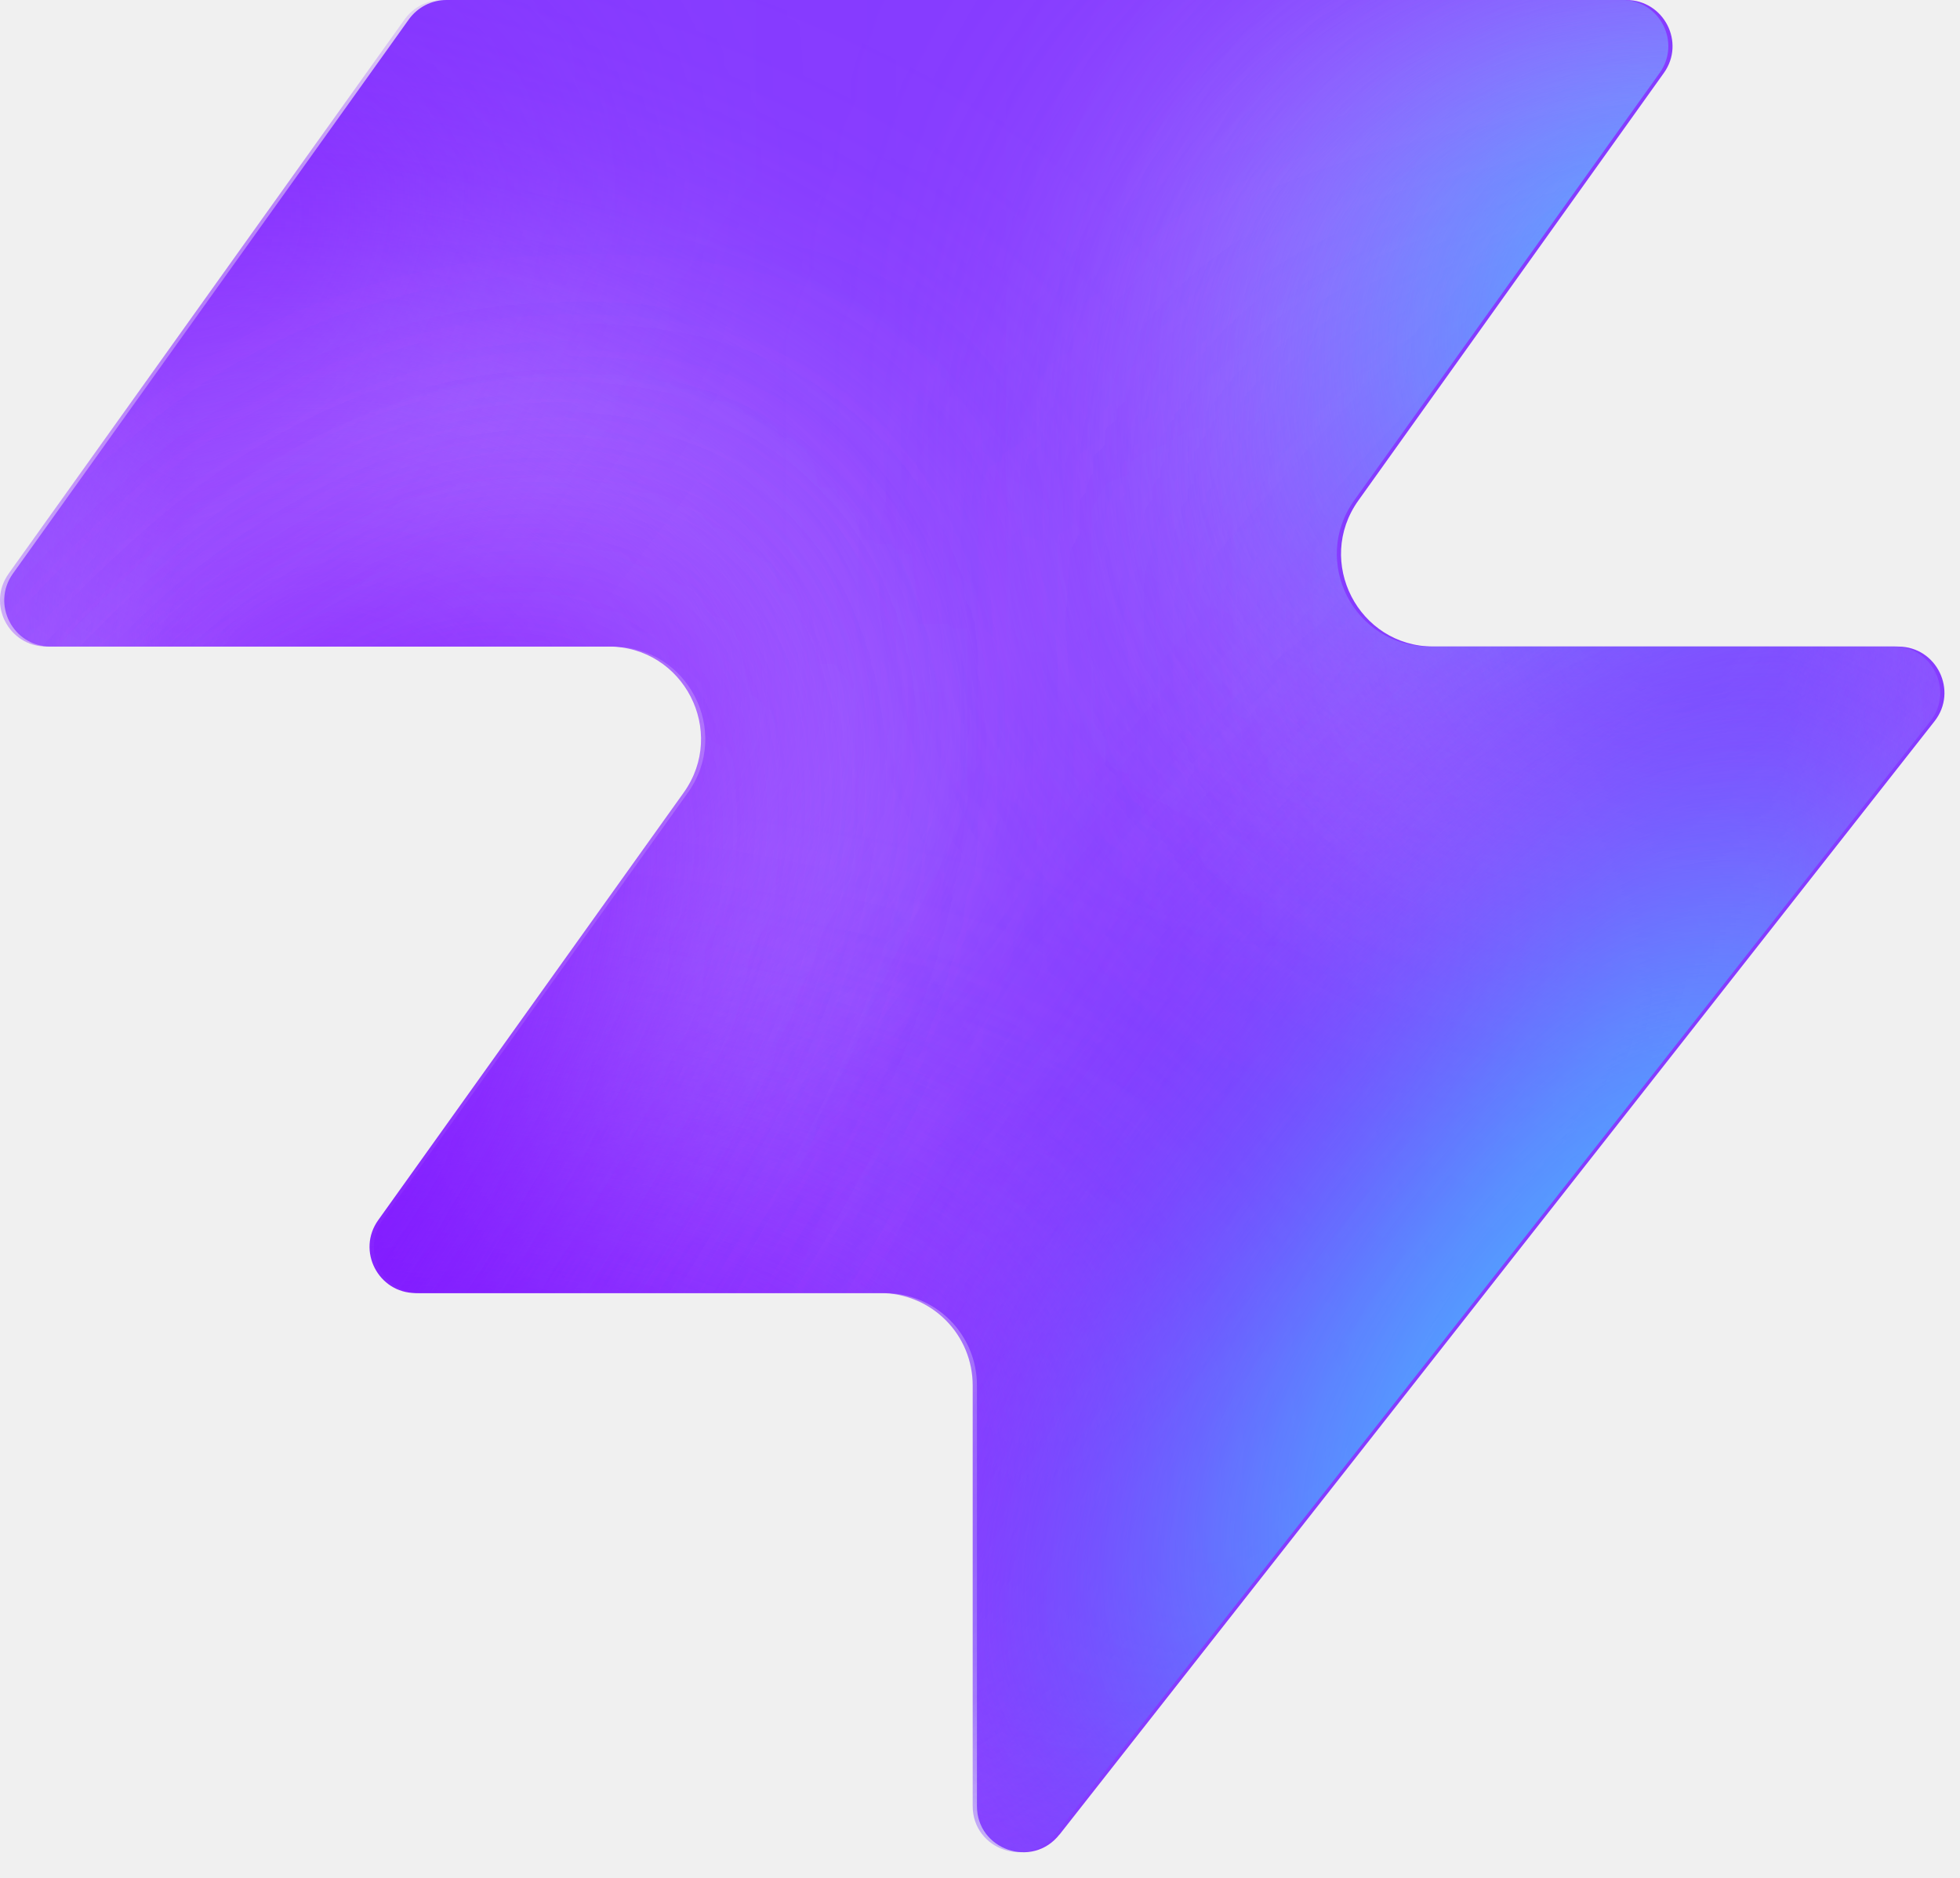
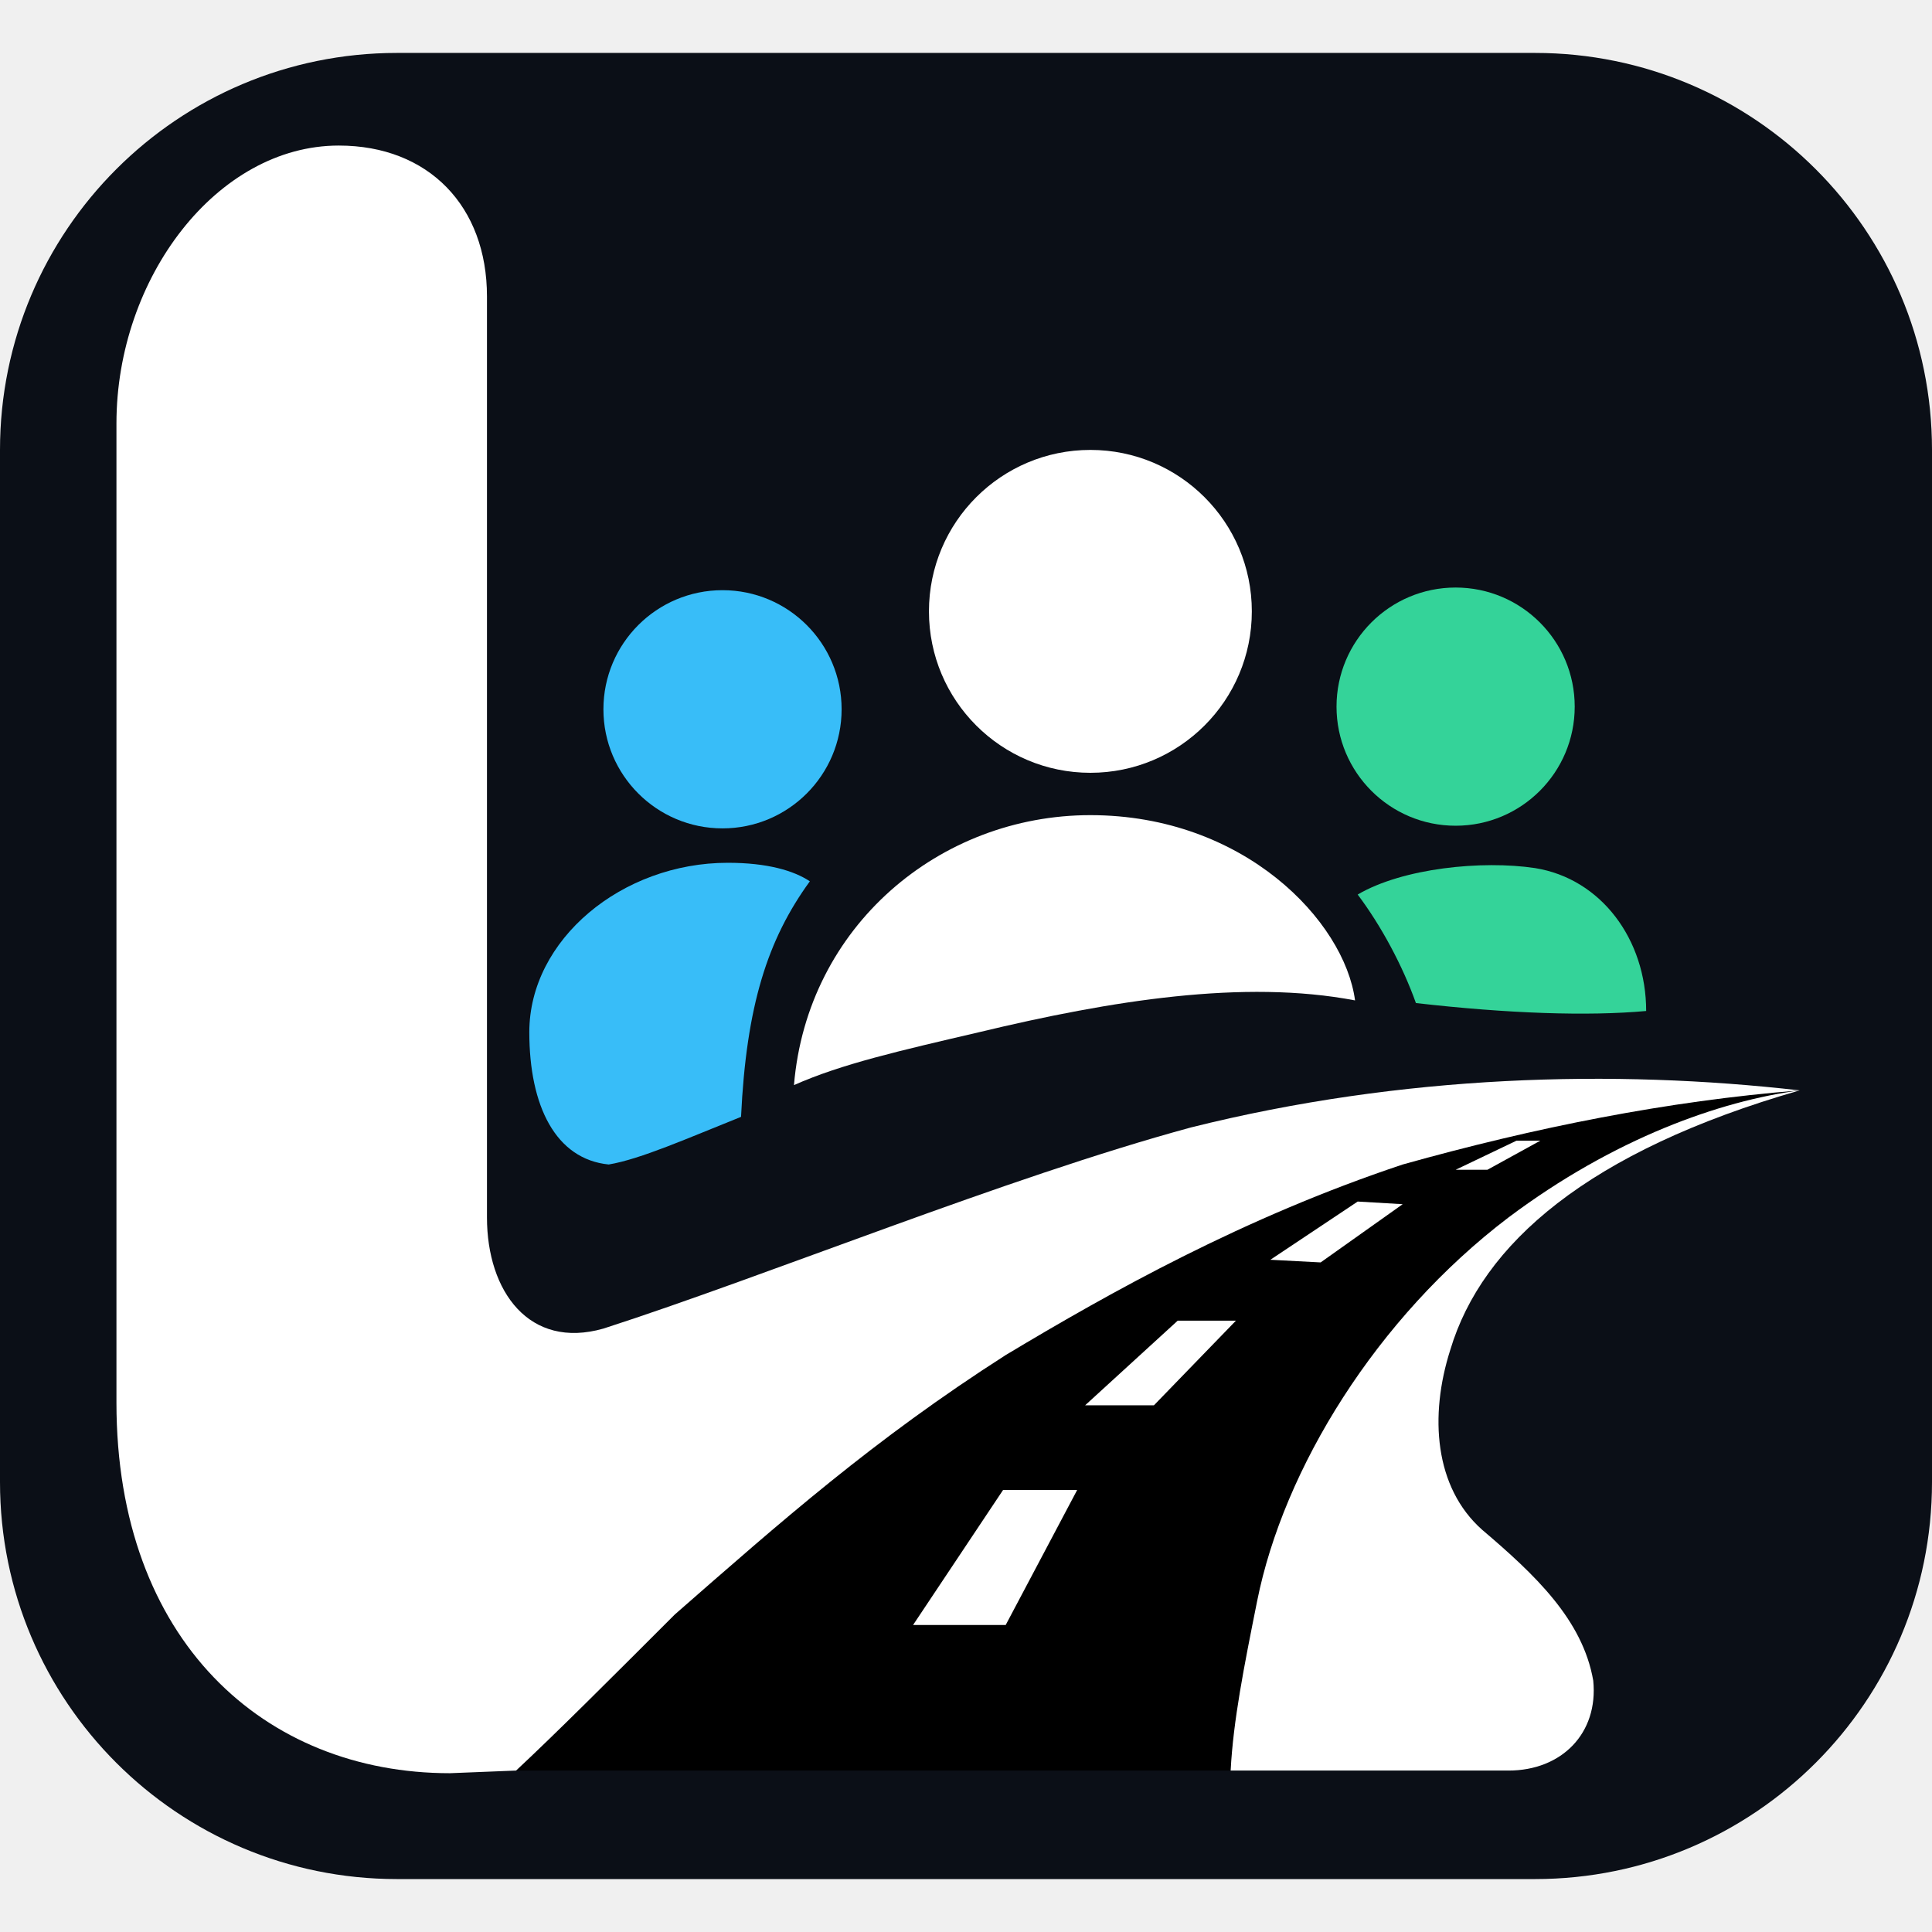
- <svg xmlns="http://www.w3.org/2000/svg" width="48" height="46" fill="none" viewBox="0 0 48 46">
-   <path fill="#863bff" d="M25.946 44.938c-.664.845-2.021.375-2.021-.698V33.937a2.26 2.26 0 0 0-2.262-2.262H10.287c-.92 0-1.456-1.04-.92-1.788l7.48-10.471c1.07-1.497 0-3.578-1.842-3.578H1.237c-.92 0-1.456-1.04-.92-1.788L10.013.474c.214-.297.556-.474.92-.474h28.894c.92 0 1.456 1.04.92 1.788l-7.48 10.471c-1.07 1.498 0 3.579 1.842 3.579h11.377c.943 0 1.473 1.088.89 1.83L25.947 44.94z" style="fill:#863bff;fill:color(display-p3 .525 .23 1);fill-opacity:1" />
-   <mask id="a" width="48" height="46" x="0" y="0" maskUnits="userSpaceOnUse" style="mask-type:alpha">
-     <path fill="#000" d="M25.842 44.938c-.664.844-2.021.375-2.021-.698V33.937a2.26 2.26 0 0 0-2.262-2.262H10.183c-.92 0-1.456-1.04-.92-1.788l7.48-10.471c1.07-1.498 0-3.579-1.842-3.579H1.133c-.92 0-1.456-1.04-.92-1.787L9.91.473c.214-.297.556-.474.92-.474h28.894c.92 0 1.456 1.04.92 1.788l-7.48 10.471c-1.07 1.498 0 3.578 1.842 3.578h11.377c.943 0 1.473 1.088.89 1.832L25.843 44.94z" style="fill:#000;fill-opacity:1" />
-   </mask>
-   <g mask="url(#a)">
-     <g filter="url(#b)">
-       <ellipse cx="5.508" cy="14.704" fill="#ede6ff" rx="5.508" ry="14.704" style="fill:#ede6ff;fill:color(display-p3 .927 .903 1);fill-opacity:1" transform="matrix(.00324 1 1 -.00324 -4.47 31.516)" />
-     </g>
-     <g filter="url(#c)">
-       <ellipse cx="10.399" cy="29.851" fill="#ede6ff" rx="10.399" ry="29.851" style="fill:#ede6ff;fill:color(display-p3 .927 .903 1);fill-opacity:1" transform="matrix(.00324 1 1 -.00324 -39.328 7.883)" />
-     </g>
-     <g filter="url(#d)">
-       <ellipse cx="5.508" cy="30.487" fill="#7e14ff" rx="5.508" ry="30.487" style="fill:#7e14ff;fill:color(display-p3 .492 .077 1);fill-opacity:1" transform="rotate(89.814 -25.913 -14.639)scale(1 -1)" />
-     </g>
-     <g filter="url(#e)">
-       <ellipse cx="5.508" cy="30.599" fill="#7e14ff" rx="5.508" ry="30.599" style="fill:#7e14ff;fill:color(display-p3 .492 .077 1);fill-opacity:1" transform="rotate(89.814 -32.644 -3.334)scale(1 -1)" />
-     </g>
-     <g filter="url(#f)">
-       <ellipse cx="5.508" cy="30.599" fill="#7e14ff" rx="5.508" ry="30.599" style="fill:#7e14ff;fill:color(display-p3 .492 .077 1);fill-opacity:1" transform="matrix(.00324 1 1 -.00324 -34.34 30.47)" />
-     </g>
-     <g filter="url(#g)">
-       <ellipse cx="14.072" cy="22.078" fill="#ede6ff" rx="14.072" ry="22.078" style="fill:#ede6ff;fill:color(display-p3 .927 .903 1);fill-opacity:1" transform="rotate(93.35 24.506 48.493)scale(-1 1)" />
-     </g>
-     <g filter="url(#h)">
-       <ellipse cx="3.47" cy="21.501" fill="#7e14ff" rx="3.47" ry="21.501" style="fill:#7e14ff;fill:color(display-p3 .492 .077 1);fill-opacity:1" transform="rotate(89.009 28.708 47.59)scale(-1 1)" />
-     </g>
-     <g filter="url(#i)">
-       <ellipse cx="3.47" cy="21.501" fill="#7e14ff" rx="3.47" ry="21.501" style="fill:#7e14ff;fill:color(display-p3 .492 .077 1);fill-opacity:1" transform="rotate(89.009 28.708 47.59)scale(-1 1)" />
-     </g>
-     <g filter="url(#j)">
-       <ellipse cx=".387" cy="8.972" fill="#7e14ff" rx="4.407" ry="29.108" style="fill:#7e14ff;fill:color(display-p3 .492 .077 1);fill-opacity:1" transform="rotate(39.51 .387 8.972)" />
-     </g>
-     <g filter="url(#k)">
-       <ellipse cx="47.523" cy="-6.092" fill="#7e14ff" rx="4.407" ry="29.108" style="fill:#7e14ff;fill:color(display-p3 .492 .077 1);fill-opacity:1" transform="rotate(37.892 47.523 -6.092)" />
-     </g>
-     <g filter="url(#l)">
-       <ellipse cx="41.412" cy="6.333" fill="#47bfff" rx="5.971" ry="9.665" style="fill:#47bfff;fill:color(display-p3 .28 .748 1);fill-opacity:1" transform="rotate(37.892 41.412 6.333)" />
-     </g>
-     <g filter="url(#m)">
-       <ellipse cx="-1.879" cy="38.332" fill="#7e14ff" rx="4.407" ry="29.108" style="fill:#7e14ff;fill:color(display-p3 .492 .077 1);fill-opacity:1" transform="rotate(37.892 -1.88 38.332)" />
-     </g>
-     <g filter="url(#n)">
-       <ellipse cx="-1.879" cy="38.332" fill="#7e14ff" rx="4.407" ry="29.108" style="fill:#7e14ff;fill:color(display-p3 .492 .077 1);fill-opacity:1" transform="rotate(37.892 -1.88 38.332)" />
-     </g>
-     <g filter="url(#o)">
-       <ellipse cx="35.651" cy="29.907" fill="#7e14ff" rx="4.407" ry="29.108" style="fill:#7e14ff;fill:color(display-p3 .492 .077 1);fill-opacity:1" transform="rotate(37.892 35.651 29.907)" />
-     </g>
-     <g filter="url(#p)">
-       <ellipse cx="38.418" cy="32.4" fill="#47bfff" rx="5.971" ry="15.297" style="fill:#47bfff;fill:color(display-p3 .28 .748 1);fill-opacity:1" transform="rotate(37.892 38.418 32.4)" />
-     </g>
+ <svg xmlns="http://www.w3.org/2000/svg" width="128" height="128" viewBox="270 150 730 690">
+   <style>
+     .tile{fill:#0B0F17}.road{fill:#000}
+     @media (prefers-color-scheme: dark){.tile{fill:#111827}.road{fill:#1C2A44}}
+   </style>
+   <rect class="tile" x="270" y="150" width="730" height="690" rx="150" />
+   <path class="road" d="M465 799L735 799C736 780 740 760 745 735C755 685 790 628 840 590C880 560 920 546 950 542C900 546 850 556 800 570C740 590 690 618 650 642C600 674 565 705 525 740C500 765 480 785 465 799Z" />
+   <g fill="#fff">
+     <path d="M314 290C314 235 352 185 398 185C432 185 454 208 454 242L454 590C454 618 470 640 498 632C560 612 650 575 720 556C800 536 880 534 950 542C900 546 850 556 800 570C740 590 690 618 650 642C600 674 565 705 525 740C500 765 480 785 465 799L440 800C370 800 314 750 314 660Z" />
+     <path d="M950 542C920 546 880 560 840 590C790 628 755 685 745 735C740 760 736 780 735 799L840 799C860 799 874 785 872 765C868 742 850 725 830 708C812 692 810 665 818 640C830 600 870 565 950 542Z" />
+     <path d="M615 744L649 693L677 693L650 744Z" />
+     <path d="M680 661L715 629L737 629L706 661Z" />
+     <path d="M750 606L783 584L800 585L769 607Z" />
+     <path d="M820 572L843 561L852 561L832 572Z" />
+     <circle cx="682" cy="361" r="61" />
+     <path d="M570 540C575 480 625 438 682 438C740 438 778 478 782 508C740 500 690 508 640 520C610 527 588 532 570 540Z" />
  </g>
-   <defs>
-     <filter id="b" width="60.045" height="41.654" x="-19.77" y="16.149" color-interpolation-filters="sRGB" filterUnits="userSpaceOnUse">
-       <feFlood flood-opacity="0" result="BackgroundImageFix" />
-       <feBlend in="SourceGraphic" in2="BackgroundImageFix" result="shape" />
-       <feGaussianBlur result="effect1_foregroundBlur_2002_17158" stdDeviation="7.659" />
-     </filter>
-     <filter id="c" width="90.34" height="51.437" x="-54.613" y="-7.533" color-interpolation-filters="sRGB" filterUnits="userSpaceOnUse">
-       <feFlood flood-opacity="0" result="BackgroundImageFix" />
-       <feBlend in="SourceGraphic" in2="BackgroundImageFix" result="shape" />
-       <feGaussianBlur result="effect1_foregroundBlur_2002_17158" stdDeviation="7.659" />
-     </filter>
-     <filter id="d" width="79.355" height="29.4" x="-49.64" y="2.03" color-interpolation-filters="sRGB" filterUnits="userSpaceOnUse">
-       <feFlood flood-opacity="0" result="BackgroundImageFix" />
-       <feBlend in="SourceGraphic" in2="BackgroundImageFix" result="shape" />
-       <feGaussianBlur result="effect1_foregroundBlur_2002_17158" stdDeviation="4.596" />
-     </filter>
-     <filter id="e" width="79.579" height="29.4" x="-45.045" y="20.029" color-interpolation-filters="sRGB" filterUnits="userSpaceOnUse">
-       <feFlood flood-opacity="0" result="BackgroundImageFix" />
-       <feBlend in="SourceGraphic" in2="BackgroundImageFix" result="shape" />
-       <feGaussianBlur result="effect1_foregroundBlur_2002_17158" stdDeviation="4.596" />
-     </filter>
-     <filter id="f" width="79.579" height="29.4" x="-43.513" y="21.178" color-interpolation-filters="sRGB" filterUnits="userSpaceOnUse">
-       <feFlood flood-opacity="0" result="BackgroundImageFix" />
-       <feBlend in="SourceGraphic" in2="BackgroundImageFix" result="shape" />
-       <feGaussianBlur result="effect1_foregroundBlur_2002_17158" stdDeviation="4.596" />
-     </filter>
-     <filter id="g" width="74.749" height="58.852" x="15.756" y="-17.901" color-interpolation-filters="sRGB" filterUnits="userSpaceOnUse">
-       <feFlood flood-opacity="0" result="BackgroundImageFix" />
-       <feBlend in="SourceGraphic" in2="BackgroundImageFix" result="shape" />
-       <feGaussianBlur result="effect1_foregroundBlur_2002_17158" stdDeviation="7.659" />
-     </filter>
-     <filter id="h" width="61.377" height="25.362" x="23.548" y="2.284" color-interpolation-filters="sRGB" filterUnits="userSpaceOnUse">
-       <feFlood flood-opacity="0" result="BackgroundImageFix" />
-       <feBlend in="SourceGraphic" in2="BackgroundImageFix" result="shape" />
-       <feGaussianBlur result="effect1_foregroundBlur_2002_17158" stdDeviation="4.596" />
-     </filter>
-     <filter id="i" width="61.377" height="25.362" x="23.548" y="2.284" color-interpolation-filters="sRGB" filterUnits="userSpaceOnUse">
-       <feFlood flood-opacity="0" result="BackgroundImageFix" />
-       <feBlend in="SourceGraphic" in2="BackgroundImageFix" result="shape" />
-       <feGaussianBlur result="effect1_foregroundBlur_2002_17158" stdDeviation="4.596" />
-     </filter>
-     <filter id="j" width="56.045" height="63.649" x="-27.636" y="-22.853" color-interpolation-filters="sRGB" filterUnits="userSpaceOnUse">
-       <feFlood flood-opacity="0" result="BackgroundImageFix" />
-       <feBlend in="SourceGraphic" in2="BackgroundImageFix" result="shape" />
-       <feGaussianBlur result="effect1_foregroundBlur_2002_17158" stdDeviation="4.596" />
-     </filter>
-     <filter id="k" width="54.814" height="64.646" x="20.116" y="-38.415" color-interpolation-filters="sRGB" filterUnits="userSpaceOnUse">
-       <feFlood flood-opacity="0" result="BackgroundImageFix" />
-       <feBlend in="SourceGraphic" in2="BackgroundImageFix" result="shape" />
-       <feGaussianBlur result="effect1_foregroundBlur_2002_17158" stdDeviation="4.596" />
-     </filter>
-     <filter id="l" width="33.541" height="35.313" x="24.641" y="-11.323" color-interpolation-filters="sRGB" filterUnits="userSpaceOnUse">
-       <feFlood flood-opacity="0" result="BackgroundImageFix" />
-       <feBlend in="SourceGraphic" in2="BackgroundImageFix" result="shape" />
-       <feGaussianBlur result="effect1_foregroundBlur_2002_17158" stdDeviation="4.596" />
-     </filter>
-     <filter id="m" width="54.814" height="64.646" x="-29.286" y="6.009" color-interpolation-filters="sRGB" filterUnits="userSpaceOnUse">
-       <feFlood flood-opacity="0" result="BackgroundImageFix" />
-       <feBlend in="SourceGraphic" in2="BackgroundImageFix" result="shape" />
-       <feGaussianBlur result="effect1_foregroundBlur_2002_17158" stdDeviation="4.596" />
-     </filter>
-     <filter id="n" width="54.814" height="64.646" x="-29.286" y="6.009" color-interpolation-filters="sRGB" filterUnits="userSpaceOnUse">
-       <feFlood flood-opacity="0" result="BackgroundImageFix" />
-       <feBlend in="SourceGraphic" in2="BackgroundImageFix" result="shape" />
-       <feGaussianBlur result="effect1_foregroundBlur_2002_17158" stdDeviation="4.596" />
-     </filter>
-     <filter id="o" width="54.814" height="64.646" x="8.244" y="-2.416" color-interpolation-filters="sRGB" filterUnits="userSpaceOnUse">
-       <feFlood flood-opacity="0" result="BackgroundImageFix" />
-       <feBlend in="SourceGraphic" in2="BackgroundImageFix" result="shape" />
-       <feGaussianBlur result="effect1_foregroundBlur_2002_17158" stdDeviation="4.596" />
-     </filter>
-     <filter id="p" width="39.409" height="43.623" x="18.713" y="10.588" color-interpolation-filters="sRGB" filterUnits="userSpaceOnUse">
-       <feFlood flood-opacity="0" result="BackgroundImageFix" />
-       <feBlend in="SourceGraphic" in2="BackgroundImageFix" result="shape" />
-       <feGaussianBlur result="effect1_foregroundBlur_2002_17158" stdDeviation="4.596" />
-     </filter>
-   </defs>
+   <g fill="#38BDF8">
+     <circle cx="543" cy="398" r="45" />
+     <path d="M470 520C470 485 505 456 545 456C560 456 570 459 576 463C560 485 552 510 550 552C530 560 512 568 500 570C480 568 470 548 470 520Z" />
+   </g>
+   <g fill="#34D399">
+     <circle cx="820" cy="397" r="45" />
+     <path d="M783 468C800 458 830 455 850 458C875 462 892 485 892 512C870 514 840 513 805 509C800 495 792 480 783 468Z" />
+   </g>
</svg>
